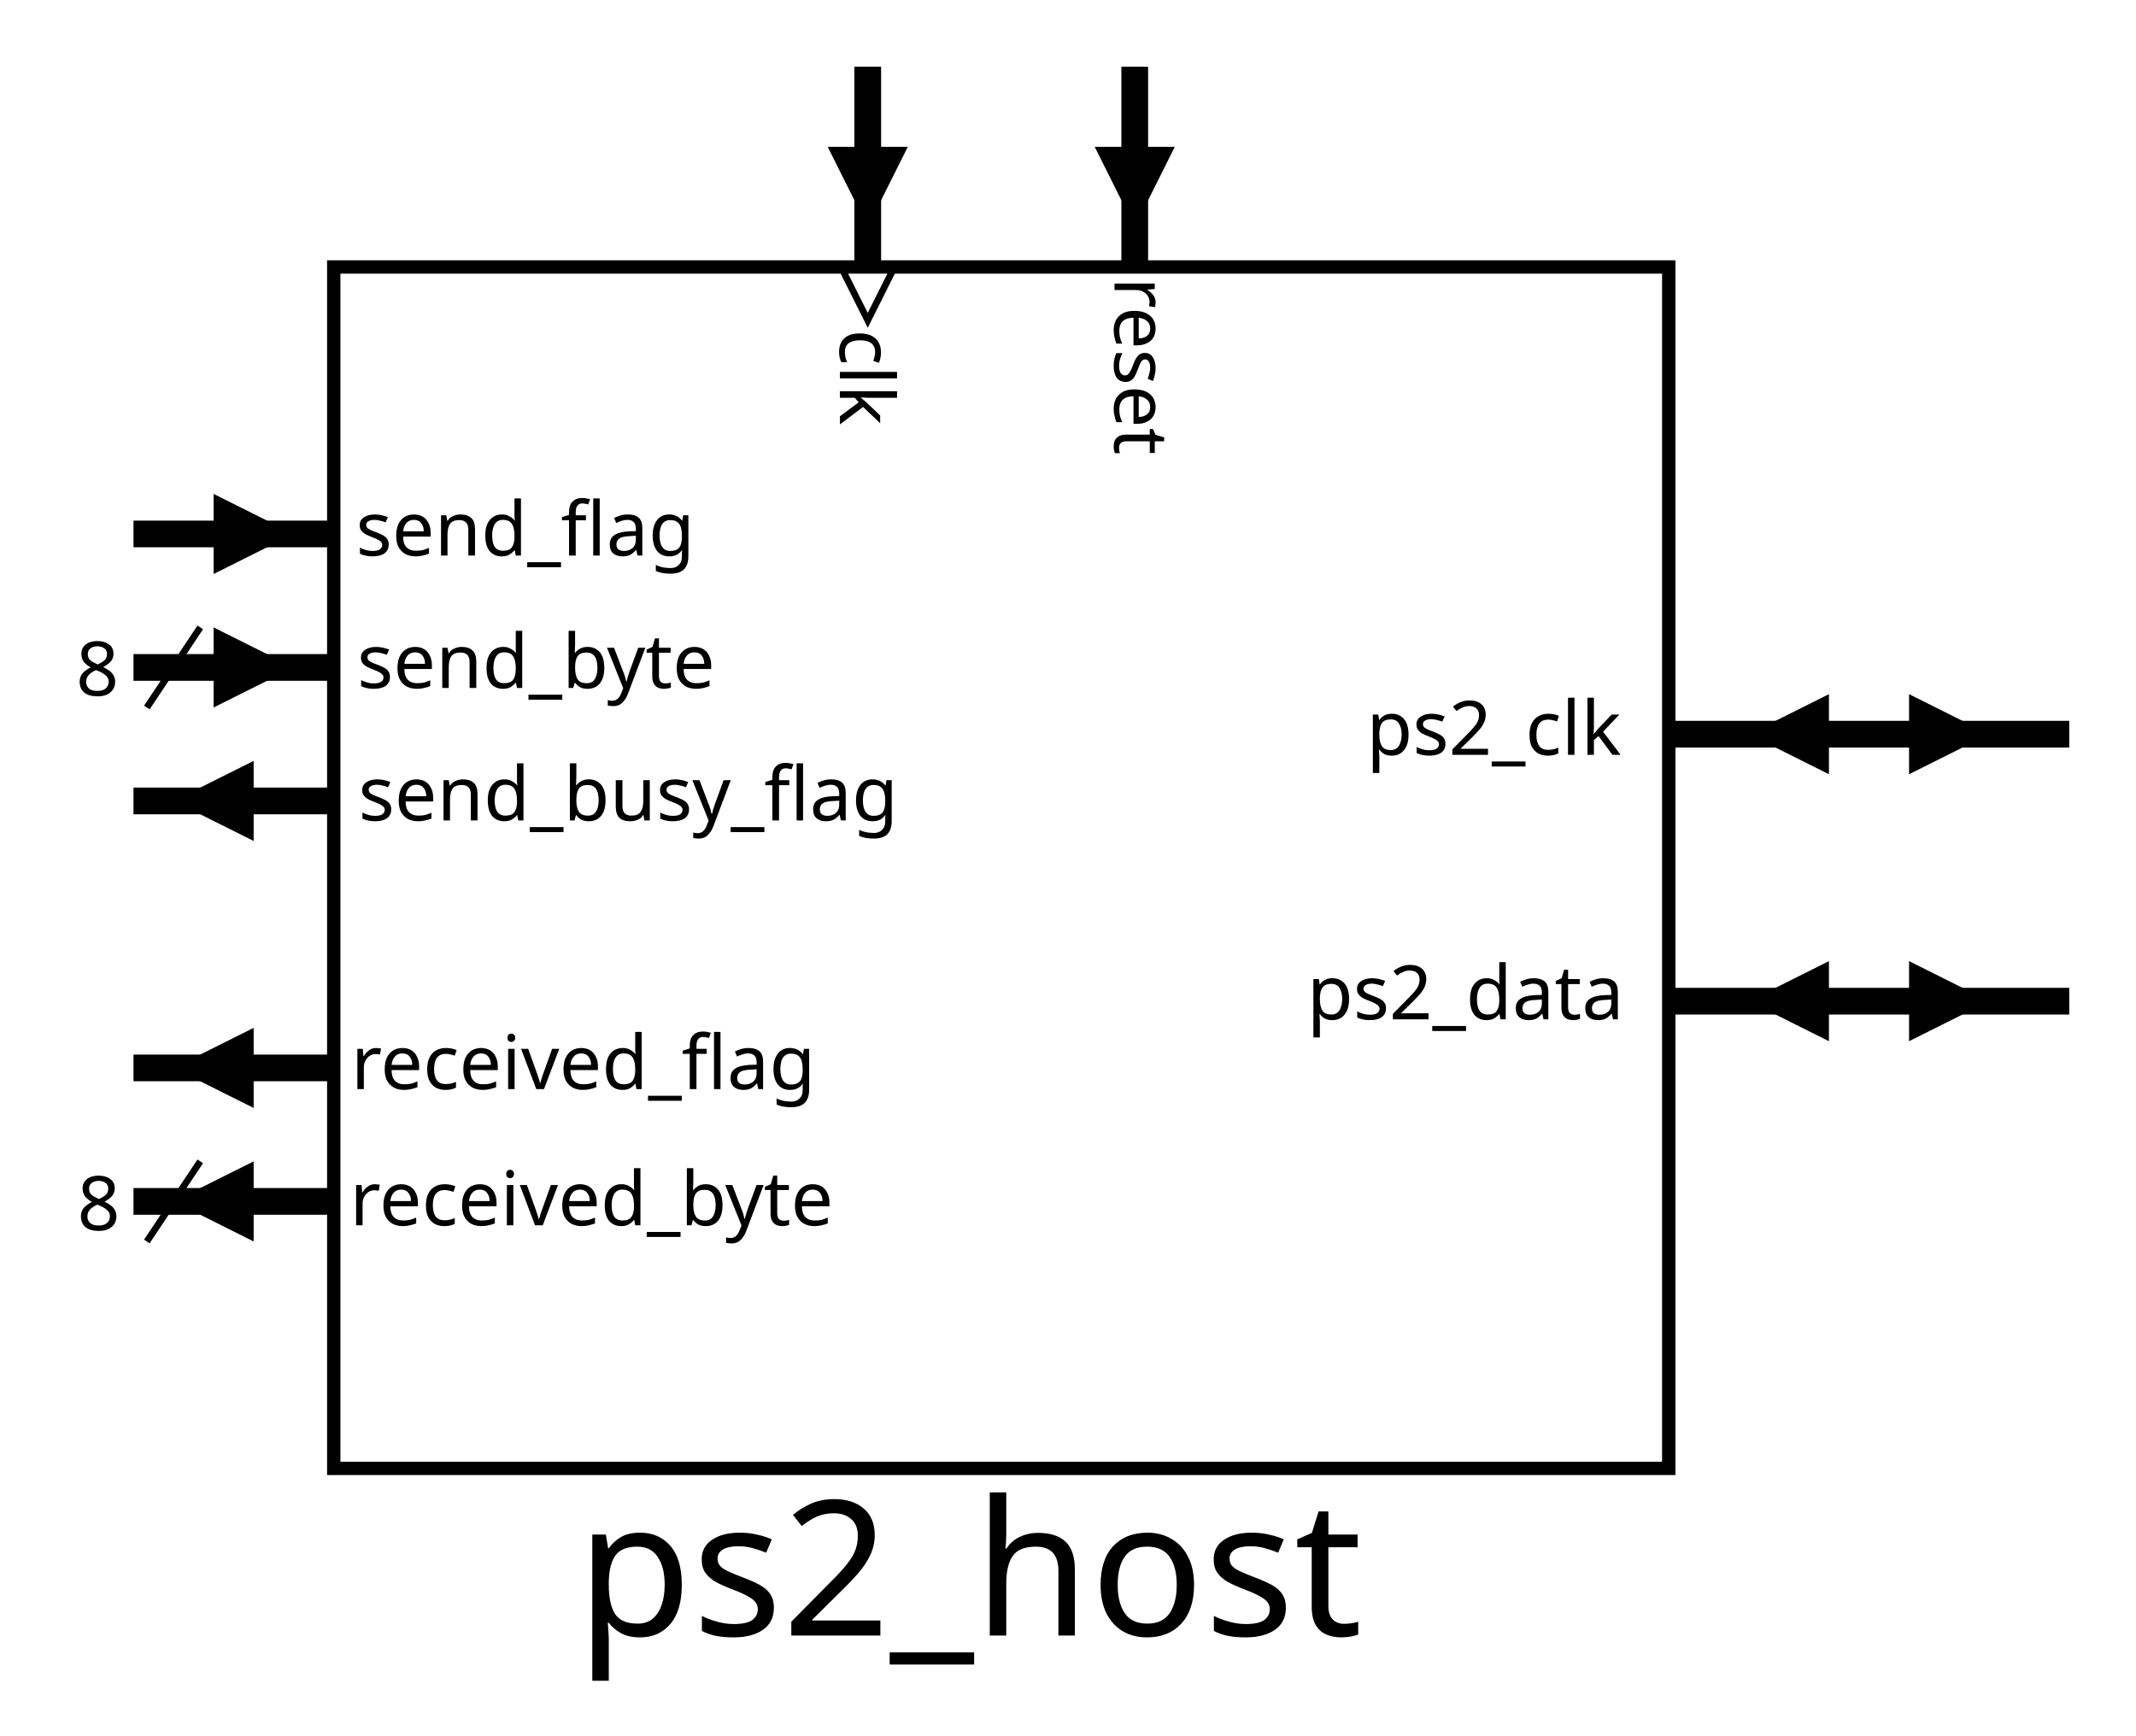
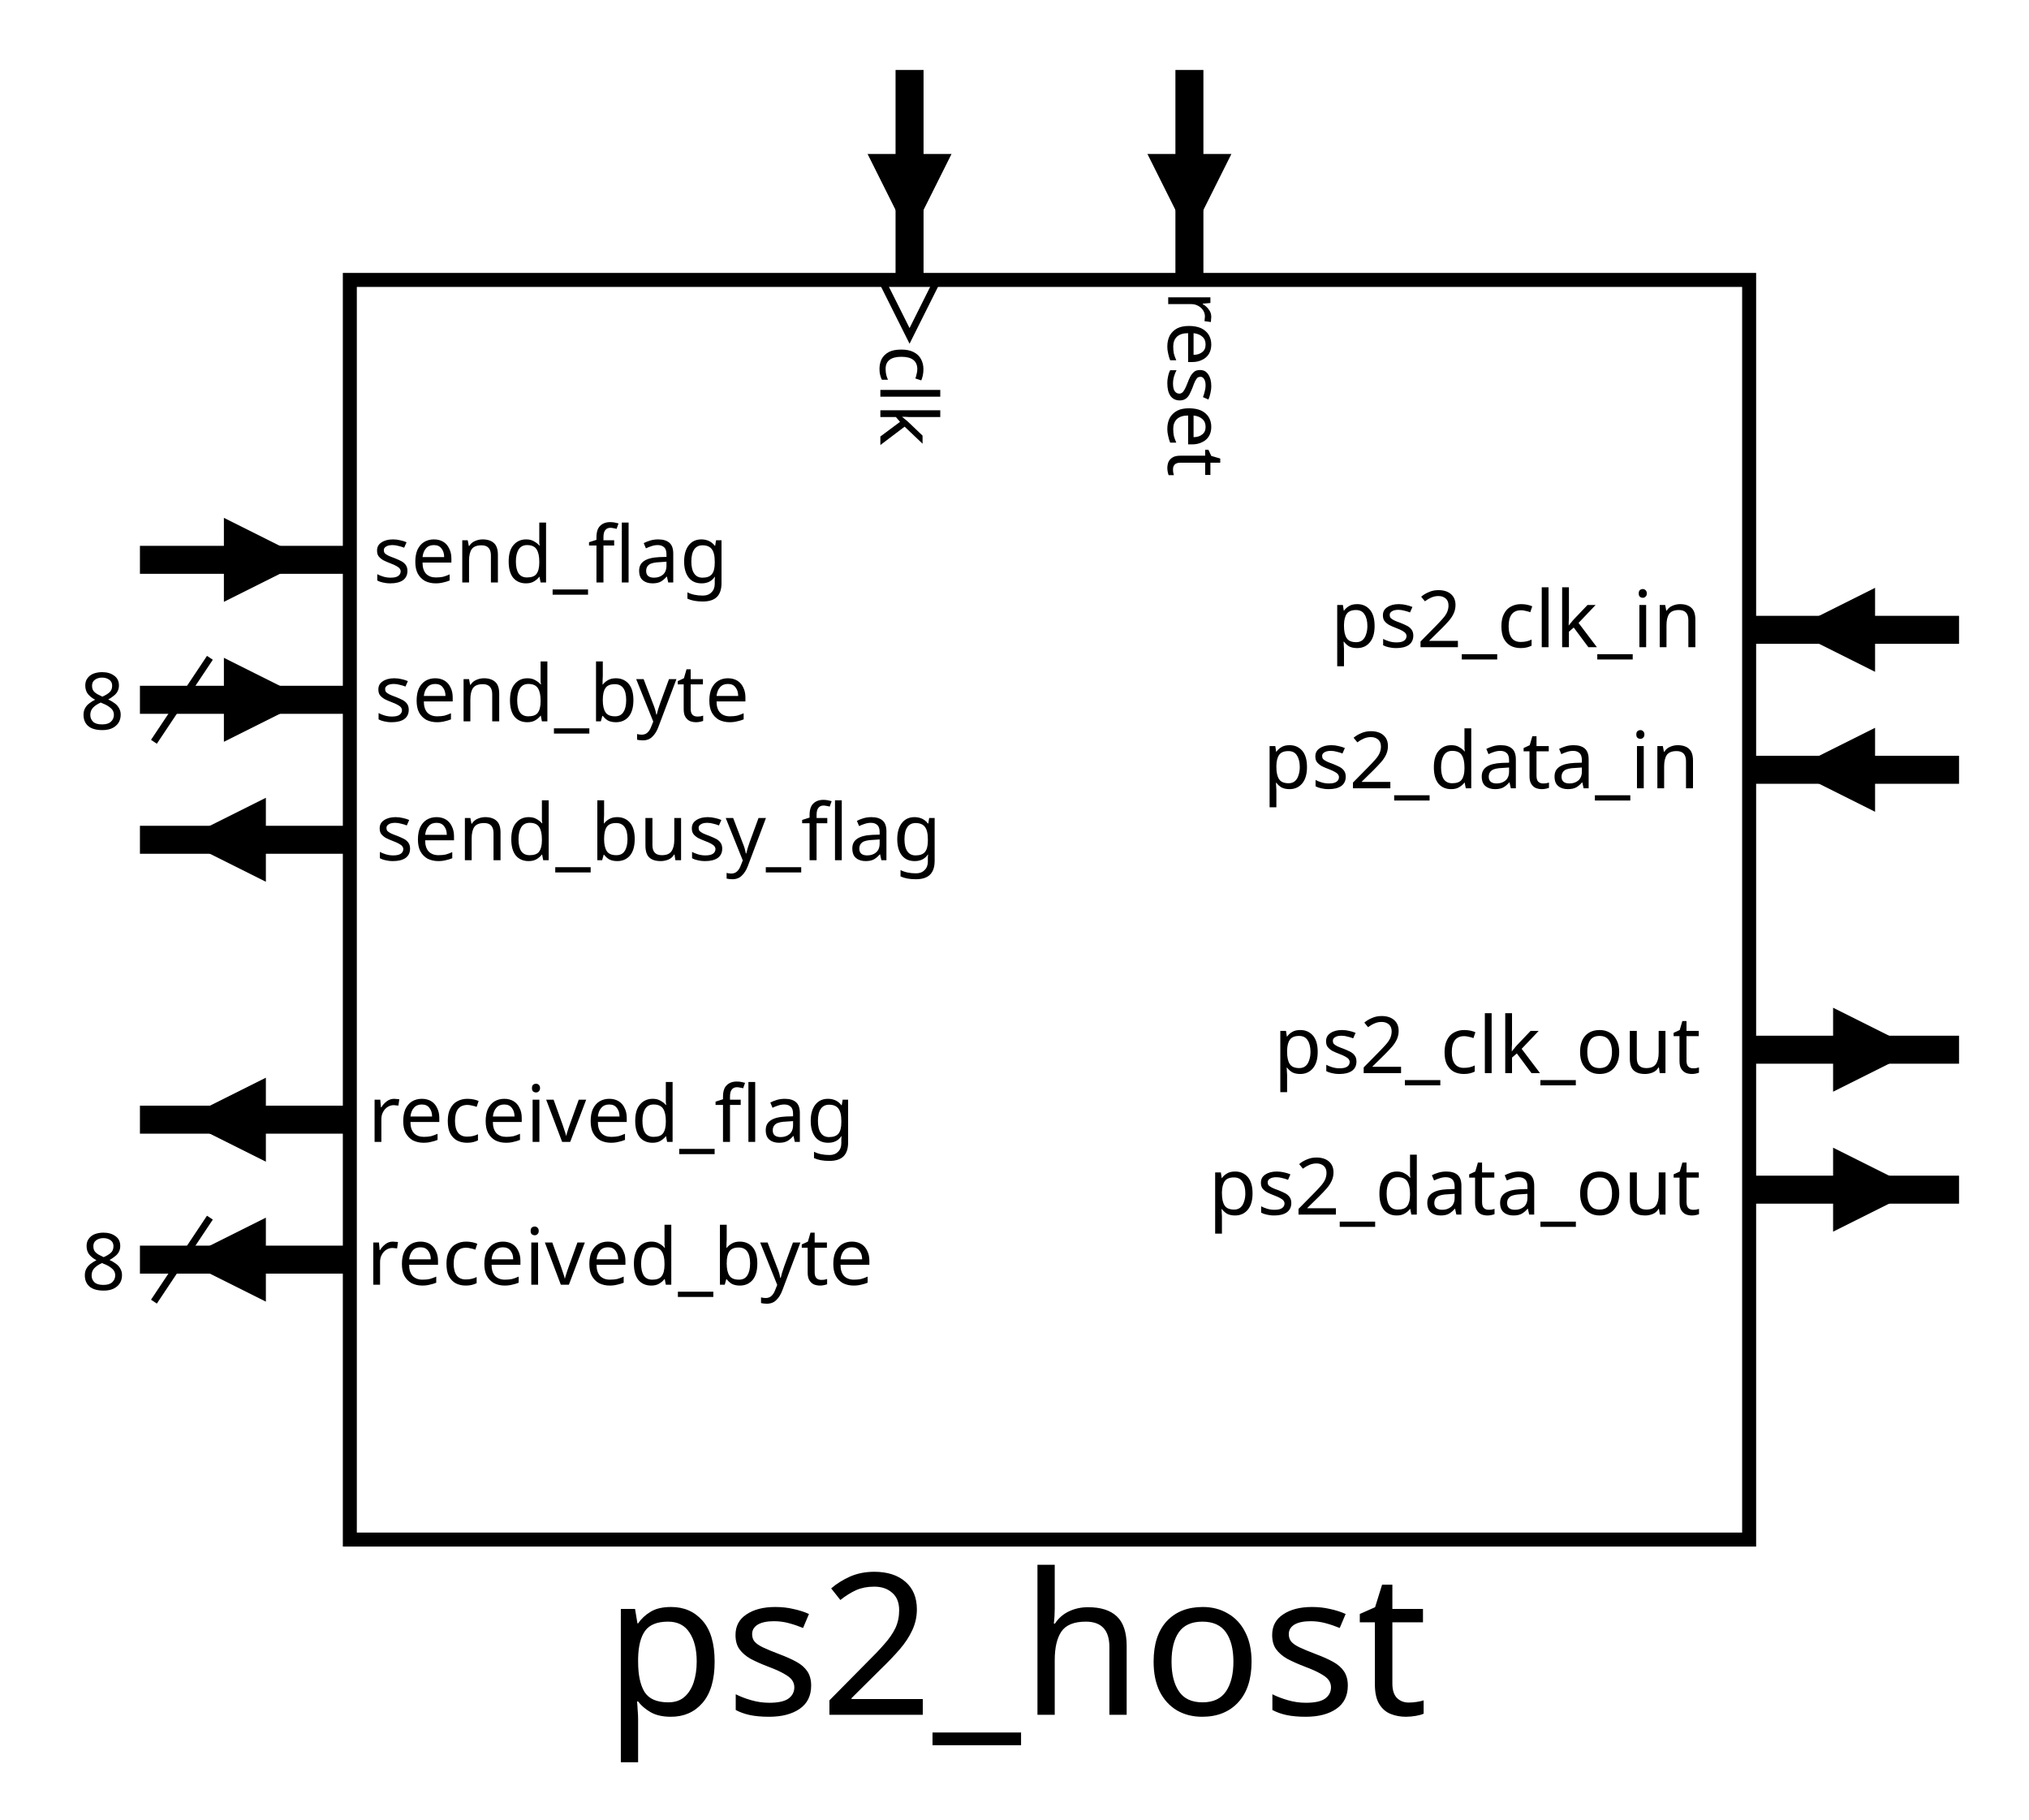
- <svg xmlns="http://www.w3.org/2000/svg" width="160mm" height="130mm" viewBox="0 0 160 130" version="1.1" id="svg8">
+ <svg xmlns="http://www.w3.org/2000/svg" width="145mm" height="130mm" viewBox="0 0 145 130" version="1.1" id="svg8">
  <defs id="defs2" />
  <g id="layer1" transform="translate(0,-167)">
    <rect style="fill:none;fill-opacity:1;stroke:#000001;stroke-width:1;stroke-miterlimit:4;stroke-dasharray:none;stroke-dashoffset:0;stroke-opacity:1" id="rect817" width="100" height="90" x="25" y="187" />
    <text xml:space="preserve" style="font-style:normal;font-weight:normal;font-size:16.933px;line-height:1.25;font-family:sans-serif;letter-spacing:0px;word-spacing:0px;fill:#000000;fill-opacity:1;stroke:none;stroke-width:0.265" x="191.665" y="-62.912" id="text821" transform="rotate(90)">
      <tspan id="tspan819" x="191.665" y="-62.912" style="font-size:5.644px;stroke-width:0.265">clk</tspan>
    </text>
    <text xml:space="preserve" style="font-style:normal;font-weight:normal;font-size:16.933px;line-height:1.25;font-family:sans-serif;letter-spacing:0px;word-spacing:0px;fill:#000000;fill-opacity:1;stroke:none;stroke-width:0.265" x="187.757" y="-83.485" id="text825" transform="rotate(90)">
      <tspan id="tspan823" x="187.757" y="-83.485" style="font-size:5.644px;stroke-width:0.265">reset</tspan>
    </text>
    <path style="opacity:1;vector-effect:none;fill:none;fill-opacity:1;stroke:#000000;stroke-width:0.5;stroke-linecap:butt;stroke-linejoin:miter;stroke-miterlimit:4;stroke-dasharray:none;stroke-dashoffset:0;stroke-opacity:1" d="m 63,187 2,4 L 67,187" id="path827" />
    <g id="g911" transform="translate(7,20)">
      <path id="path829" d="m 58,152 v 15" style="opacity:1;vector-effect:none;fill:none;fill-opacity:1;stroke:#000000;stroke-width:2;stroke-linecap:butt;stroke-linejoin:miter;stroke-miterlimit:4;stroke-dasharray:none;stroke-dashoffset:0;stroke-opacity:1" />
      <path id="path846" d="m 55,158 h 6 l -3,6 z" style="opacity:1;vector-effect:none;fill:#000000;fill-opacity:1;stroke:none;stroke-width:0.5;stroke-linecap:butt;stroke-linejoin:miter;stroke-miterlimit:4;stroke-dasharray:none;stroke-dashoffset:0;stroke-opacity:1" />
    </g>
    <g id="g907" transform="translate(13,20)">
      <path id="path829-0" d="m 72,152 v 15" style="opacity:1;vector-effect:none;fill:none;fill-opacity:1;stroke:#000000;stroke-width:2;stroke-linecap:butt;stroke-linejoin:miter;stroke-miterlimit:4;stroke-dasharray:none;stroke-dashoffset:0;stroke-opacity:1" />
      <path id="path846-3" d="m 69,158 h 6 l -3,6 z" style="opacity:1;vector-effect:none;fill:#000000;fill-opacity:1;stroke:none;stroke-width:0.5;stroke-linecap:butt;stroke-linejoin:miter;stroke-miterlimit:4;stroke-dasharray:none;stroke-dashoffset:0;stroke-opacity:1" />
    </g>
-     <text xml:space="preserve" style="font-style:normal;font-weight:normal;font-size:16.933px;line-height:1.25;font-family:sans-serif;letter-spacing:0px;word-spacing:0px;fill:#000000;fill-opacity:1;stroke:none;stroke-width:0.265" x="102.353" y="223.545" id="text865">
-       <tspan id="tspan863" x="102.353" y="223.545" style="font-size:5.644px;stroke-width:0.265">ps2_clk</tspan>
+     <text xml:space="preserve" style="font-style:normal;font-weight:normal;font-size:16.933px;line-height:1.25;font-family:sans-serif;letter-spacing:0px;word-spacing:0px;fill:#000000;fill-opacity:1;stroke:none;stroke-width:0.265" x="95.077" y="213.246" id="text865">
+       <tspan id="tspan863" x="95.077" y="213.246" style="font-size:5.644px;stroke-width:0.265">ps2_clk_in</tspan>
    </text>
-     <text xml:space="preserve" style="font-style:normal;font-weight:normal;font-size:16.933px;line-height:1.25;font-family:sans-serif;letter-spacing:0px;word-spacing:0px;fill:#000000;fill-opacity:1;stroke:none;stroke-width:0.265" x="97.899" y="243.356" id="text865-5">
-       <tspan id="tspan863-8" x="97.899" y="243.356" style="font-size:5.644px;stroke-width:0.265">ps2_data</tspan>
+     <text xml:space="preserve" style="font-style:normal;font-weight:normal;font-size:16.933px;line-height:1.25;font-family:sans-serif;letter-spacing:0px;word-spacing:0px;fill:#000000;fill-opacity:1;stroke:none;stroke-width:0.265" x="90.245" y="223.323" id="text865-5">
+       <tspan id="tspan863-8" x="90.245" y="223.323" style="font-size:5.644px;stroke-width:0.265">ps2_data_in</tspan>
    </text>
    <text xml:space="preserve" style="font-style:normal;font-weight:normal;font-size:16.933px;line-height:1.25;font-family:sans-serif;letter-spacing:0px;word-spacing:0px;fill:#000000;fill-opacity:1;stroke:none;stroke-width:0.265" x="26.664" y="208.615" id="text887">
      <tspan id="tspan885" x="26.664" y="208.615" style="font-size:5.644px;stroke-width:0.265">send_flag</tspan>
    </text>
    <text xml:space="preserve" style="font-style:normal;font-weight:normal;font-size:16.933px;line-height:1.25;font-family:sans-serif;letter-spacing:0px;word-spacing:0px;fill:#000000;fill-opacity:1;stroke:none;stroke-width:0.265" x="26.758" y="218.537" id="text891">
      <tspan id="tspan889" x="26.758" y="218.537" style="font-size:5.644px;stroke-width:0.265">send_byte</tspan>
    </text>
    <text xml:space="preserve" style="font-style:normal;font-weight:normal;font-size:16.933px;line-height:1.25;font-family:sans-serif;letter-spacing:0px;word-spacing:0px;fill:#000000;fill-opacity:1;stroke:none;stroke-width:0.265" x="26.853" y="228.459" id="text895">
      <tspan id="tspan893" x="26.853" y="228.459" style="font-size:5.644px;stroke-width:0.265">send_busy_flag</tspan>
    </text>
    <text xml:space="preserve" style="font-style:normal;font-weight:normal;font-size:16.933px;line-height:1.25;font-family:sans-serif;letter-spacing:0px;word-spacing:0px;fill:#000000;fill-opacity:1;stroke:none;stroke-width:0.265" x="26.286" y="248.586" id="text899">
      <tspan id="tspan897" x="26.286" y="248.586" style="font-size:5.644px;stroke-width:0.265">received_flag</tspan>
    </text>
    <text xml:space="preserve" style="font-style:normal;font-weight:normal;font-size:16.933px;line-height:1.25;font-family:sans-serif;letter-spacing:0px;word-spacing:0px;fill:#000000;fill-opacity:1;stroke:none;stroke-width:0.265" x="26.191" y="258.792" id="text903">
      <tspan id="tspan901" x="26.191" y="258.792" style="font-size:5.644px;stroke-width:0.265">received_byte</tspan>
    </text>
    <g id="g911-6" transform="rotate(-90,61.5,203.5)">
      <path id="path829-4" d="m 58,152 v 15" style="opacity:1;vector-effect:none;fill:none;fill-opacity:1;stroke:#000000;stroke-width:2;stroke-linecap:butt;stroke-linejoin:miter;stroke-miterlimit:4;stroke-dasharray:none;stroke-dashoffset:0;stroke-opacity:1" />
      <path id="path846-5" d="m 55,158 h 6 l -3,6 z" style="opacity:1;vector-effect:none;fill:#000000;fill-opacity:1;stroke:none;stroke-width:0.5;stroke-linecap:butt;stroke-linejoin:miter;stroke-miterlimit:4;stroke-dasharray:none;stroke-dashoffset:0;stroke-opacity:1" />
    </g>
    <g id="g911-6-3" transform="rotate(-90,66.5,208.5)">
      <path id="path829-4-9" d="m 58,152 v 15" style="opacity:1;vector-effect:none;fill:none;fill-opacity:1;stroke:#000000;stroke-width:2;stroke-linecap:butt;stroke-linejoin:miter;stroke-miterlimit:4;stroke-dasharray:none;stroke-dashoffset:0;stroke-opacity:1" />
      <path id="path846-5-6" d="m 55,158 h 6 l -3,6 z" style="opacity:1;vector-effect:none;fill:#000000;fill-opacity:1;stroke:none;stroke-width:0.5;stroke-linecap:butt;stroke-linejoin:miter;stroke-miterlimit:4;stroke-dasharray:none;stroke-dashoffset:0;stroke-opacity:1" />
      <path style="opacity:1;vector-effect:none;fill:none;fill-opacity:1;stroke:#000000;stroke-width:0.5;stroke-linecap:butt;stroke-linejoin:miter;stroke-miterlimit:4;stroke-dasharray:none;stroke-dashoffset:0;stroke-opacity:1" d="m 55,153 6,4" id="path1056" />
    </g>
    <g id="g911-6-4" transform="rotate(-90,71.5,213.5)">
      <path id="path829-4-8" d="m 58,152 v 15" style="opacity:1;vector-effect:none;fill:none;fill-opacity:1;stroke:#000000;stroke-width:2;stroke-linecap:butt;stroke-linejoin:miter;stroke-miterlimit:4;stroke-dasharray:none;stroke-dashoffset:0;stroke-opacity:1" />
      <path id="path846-5-5" d="m 61,161 h -6 l 3,-6 z" style="opacity:1;vector-effect:none;fill:#000000;fill-opacity:1;stroke:none;stroke-width:0.5;stroke-linecap:butt;stroke-linejoin:miter;stroke-miterlimit:4;stroke-dasharray:none;stroke-dashoffset:0;stroke-opacity:1" />
    </g>
    <g id="g911-6-9" transform="rotate(90,-6,183)">
      <path id="path829-4-5" d="m 58,152 v 15" style="opacity:1;vector-effect:none;fill:none;fill-opacity:1;stroke:#000000;stroke-width:2;stroke-linecap:butt;stroke-linejoin:miter;stroke-miterlimit:4;stroke-dasharray:none;stroke-dashoffset:0;stroke-opacity:1" />
      <path id="path846-5-7" d="m 55,158 h 6 l -3,6 z" style="opacity:1;vector-effect:none;fill:#000000;fill-opacity:1;stroke:none;stroke-width:0.5;stroke-linecap:butt;stroke-linejoin:miter;stroke-miterlimit:4;stroke-dasharray:none;stroke-dashoffset:0;stroke-opacity:1" />
    </g>
    <g id="g911-6-7" transform="rotate(90,-11,188)">
      <path id="path829-4-95" d="m 58,152 v 15" style="opacity:1;vector-effect:none;fill:none;fill-opacity:1;stroke:#000000;stroke-width:2;stroke-linecap:butt;stroke-linejoin:miter;stroke-miterlimit:4;stroke-dasharray:none;stroke-dashoffset:0;stroke-opacity:1" />
      <path id="path846-5-50" d="m 55,158 h 6 l -3,6 z" style="opacity:1;vector-effect:none;fill:#000000;fill-opacity:1;stroke:none;stroke-width:0.5;stroke-linecap:butt;stroke-linejoin:miter;stroke-miterlimit:4;stroke-dasharray:none;stroke-dashoffset:0;stroke-opacity:1" />
      <path style="opacity:1;vector-effect:none;fill:none;fill-opacity:1;stroke:#000000;stroke-width:0.5;stroke-linecap:butt;stroke-linejoin:miter;stroke-miterlimit:4;stroke-dasharray:none;stroke-dashoffset:0;stroke-opacity:1" d="m 61,166 -6,-4" id="path1056-3" />
    </g>
-     <g id="g911-6-6" transform="rotate(-90,126.5,153.5)">
-       <path id="path829-4-7" d="m 58,152 v 30" style="opacity:1;vector-effect:none;fill:none;fill-opacity:1;stroke:#000000;stroke-width:2;stroke-linecap:butt;stroke-linejoin:miter;stroke-miterlimit:4;stroke-dasharray:none;stroke-dashoffset:0;stroke-opacity:1" />
-       <path id="path846-5-2" d="m 55,170 h 6 l -3,6 z" style="opacity:1;vector-effect:none;fill:#000000;fill-opacity:1;stroke:none;stroke-width:0.5;stroke-linecap:butt;stroke-linejoin:miter;stroke-miterlimit:4;stroke-dasharray:none;stroke-dashoffset:0;stroke-opacity:1" />
-       <path id="path846-5-2-2" d="m 61,164 h -6 l 3,-6 z" style="opacity:1;vector-effect:none;fill:#000000;fill-opacity:1;stroke:none;stroke-width:0.5;stroke-linecap:butt;stroke-linejoin:miter;stroke-miterlimit:4;stroke-dasharray:none;stroke-dashoffset:0;stroke-opacity:1" />
+     <g id="g914" transform="translate(0,5)">
+       <path id="path829-4-7" d="m 125,207 h 15" style="opacity:1;vector-effect:none;fill:none;fill-opacity:1;stroke:#000000;stroke-width:2;stroke-linecap:butt;stroke-linejoin:miter;stroke-miterlimit:4;stroke-dasharray:none;stroke-dashoffset:0;stroke-opacity:1" />
+       <path id="path846-5-2-2" d="m 134,204 v 6 l -6,-3 z" style="opacity:1;vector-effect:none;fill:#000000;fill-opacity:1;stroke:none;stroke-width:0.5;stroke-linecap:butt;stroke-linejoin:miter;stroke-miterlimit:4;stroke-dasharray:none;stroke-dashoffset:0;stroke-opacity:1" />
    </g>
-     <g id="g911-6-6-4" transform="rotate(-90,136.5,163.5)">
-       <path id="path829-4-7-4" d="m 58,152 v 30" style="opacity:1;vector-effect:none;fill:none;fill-opacity:1;stroke:#000000;stroke-width:2;stroke-linecap:butt;stroke-linejoin:miter;stroke-miterlimit:4;stroke-dasharray:none;stroke-dashoffset:0;stroke-opacity:1" />
-       <path id="path846-5-2-6" d="m 55,170 h 6 l -3,6 z" style="opacity:1;vector-effect:none;fill:#000000;fill-opacity:1;stroke:none;stroke-width:0.5;stroke-linecap:butt;stroke-linejoin:miter;stroke-miterlimit:4;stroke-dasharray:none;stroke-dashoffset:0;stroke-opacity:1" />
-       <path id="path846-5-2-2-0" d="m 61,164 h -6 l 3,-6 z" style="opacity:1;vector-effect:none;fill:#000000;fill-opacity:1;stroke:none;stroke-width:0.5;stroke-linecap:butt;stroke-linejoin:miter;stroke-miterlimit:4;stroke-dasharray:none;stroke-dashoffset:0;stroke-opacity:1" />
+     <g id="g939">
+       <path id="path829-4-7-4" d="m 125,242 h 15" style="opacity:1;vector-effect:none;fill:none;fill-opacity:1;stroke:#000000;stroke-width:2;stroke-linecap:butt;stroke-linejoin:miter;stroke-miterlimit:4;stroke-dasharray:none;stroke-dashoffset:0;stroke-opacity:1" />
+       <path id="path846-5-2-6" d="m 131,245 v -6 l 6,3 z" style="opacity:1;vector-effect:none;fill:#000000;fill-opacity:1;stroke:none;stroke-width:0.5;stroke-linecap:butt;stroke-linejoin:miter;stroke-miterlimit:4;stroke-dasharray:none;stroke-dashoffset:0;stroke-opacity:1" />
    </g>
    <text xml:space="preserve" style="font-style:normal;font-weight:normal;font-size:16.933px;line-height:1.25;font-family:sans-serif;letter-spacing:0px;word-spacing:0px;fill:#000000;fill-opacity:1;stroke:none;stroke-width:0.265" x="5.686" y="219.104" id="text1036">
      <tspan id="tspan1034" x="5.686" y="219.104" style="font-size:5.644px;stroke-width:0.265">8</tspan>
    </text>
    <text xml:space="preserve" style="font-style:normal;font-weight:normal;font-size:16.933px;line-height:1.25;font-family:sans-serif;letter-spacing:0px;word-spacing:0px;fill:#000000;fill-opacity:1;stroke:none;stroke-width:0.265" x="5.782" y="259.145" id="text1036-9">
      <tspan id="tspan1034-8" x="5.782" y="259.145" style="font-size:5.644px;stroke-width:0.265">8</tspan>
    </text>
    <text xml:space="preserve" style="font-style:normal;font-weight:normal;font-size:16.933px;line-height:1.25;font-family:sans-serif;letter-spacing:0px;word-spacing:0px;fill:#000000;fill-opacity:1;stroke:none;stroke-width:0.265" x="43.164" y="289.518" id="text873">
      <tspan id="tspan871" x="43.164" y="289.518" style="font-size:14.111px;stroke-width:0.265">ps2_host</tspan>
    </text>
+     <text xml:space="preserve" style="font-style:normal;font-weight:normal;font-size:16.933px;line-height:1.25;font-family:sans-serif;letter-spacing:0px;word-spacing:0px;fill:#000000;fill-opacity:1;stroke:none;stroke-width:0.265" x="91.011" y="243.672" id="text865-7">
+       <tspan id="tspan863-3" x="91.011" y="243.672" style="font-size:5.644px;stroke-width:0.265">ps2_clk_out</tspan>
+     </text>
+     <text xml:space="preserve" style="font-style:normal;font-weight:normal;font-size:16.933px;line-height:1.25;font-family:sans-serif;letter-spacing:0px;word-spacing:0px;fill:#000000;fill-opacity:1;stroke:none;stroke-width:0.265" x="86.356" y="253.783" id="text865-5-8">
+       <tspan id="tspan863-8-9" x="86.356" y="253.783" style="font-size:5.644px;stroke-width:0.265">ps2_data_out</tspan>
+     </text>
+     <g transform="translate(0,15)" id="g914-3">
+       <path id="path829-4-7-5" d="m 125,207 h 15" style="opacity:1;vector-effect:none;fill:none;fill-opacity:1;stroke:#000000;stroke-width:2;stroke-linecap:butt;stroke-linejoin:miter;stroke-miterlimit:4;stroke-dasharray:none;stroke-dashoffset:0;stroke-opacity:1" />
+       <path id="path846-5-2-2-4" d="m 134,204 v 6 l -6,-3 z" style="opacity:1;vector-effect:none;fill:#000000;fill-opacity:1;stroke:none;stroke-width:0.5;stroke-linecap:butt;stroke-linejoin:miter;stroke-miterlimit:4;stroke-dasharray:none;stroke-dashoffset:0;stroke-opacity:1" />
+     </g>
+     <g transform="translate(0,10)" id="g939-1">
+       <path id="path829-4-7-4-0" d="m 125,242 h 15" style="opacity:1;vector-effect:none;fill:none;fill-opacity:1;stroke:#000000;stroke-width:2;stroke-linecap:butt;stroke-linejoin:miter;stroke-miterlimit:4;stroke-dasharray:none;stroke-dashoffset:0;stroke-opacity:1" />
+       <path id="path846-5-2-6-4" d="m 131,245 v -6 l 6,3 z" style="opacity:1;vector-effect:none;fill:#000000;fill-opacity:1;stroke:none;stroke-width:0.5;stroke-linecap:butt;stroke-linejoin:miter;stroke-miterlimit:4;stroke-dasharray:none;stroke-dashoffset:0;stroke-opacity:1" />
+     </g>
  </g>
</svg>
